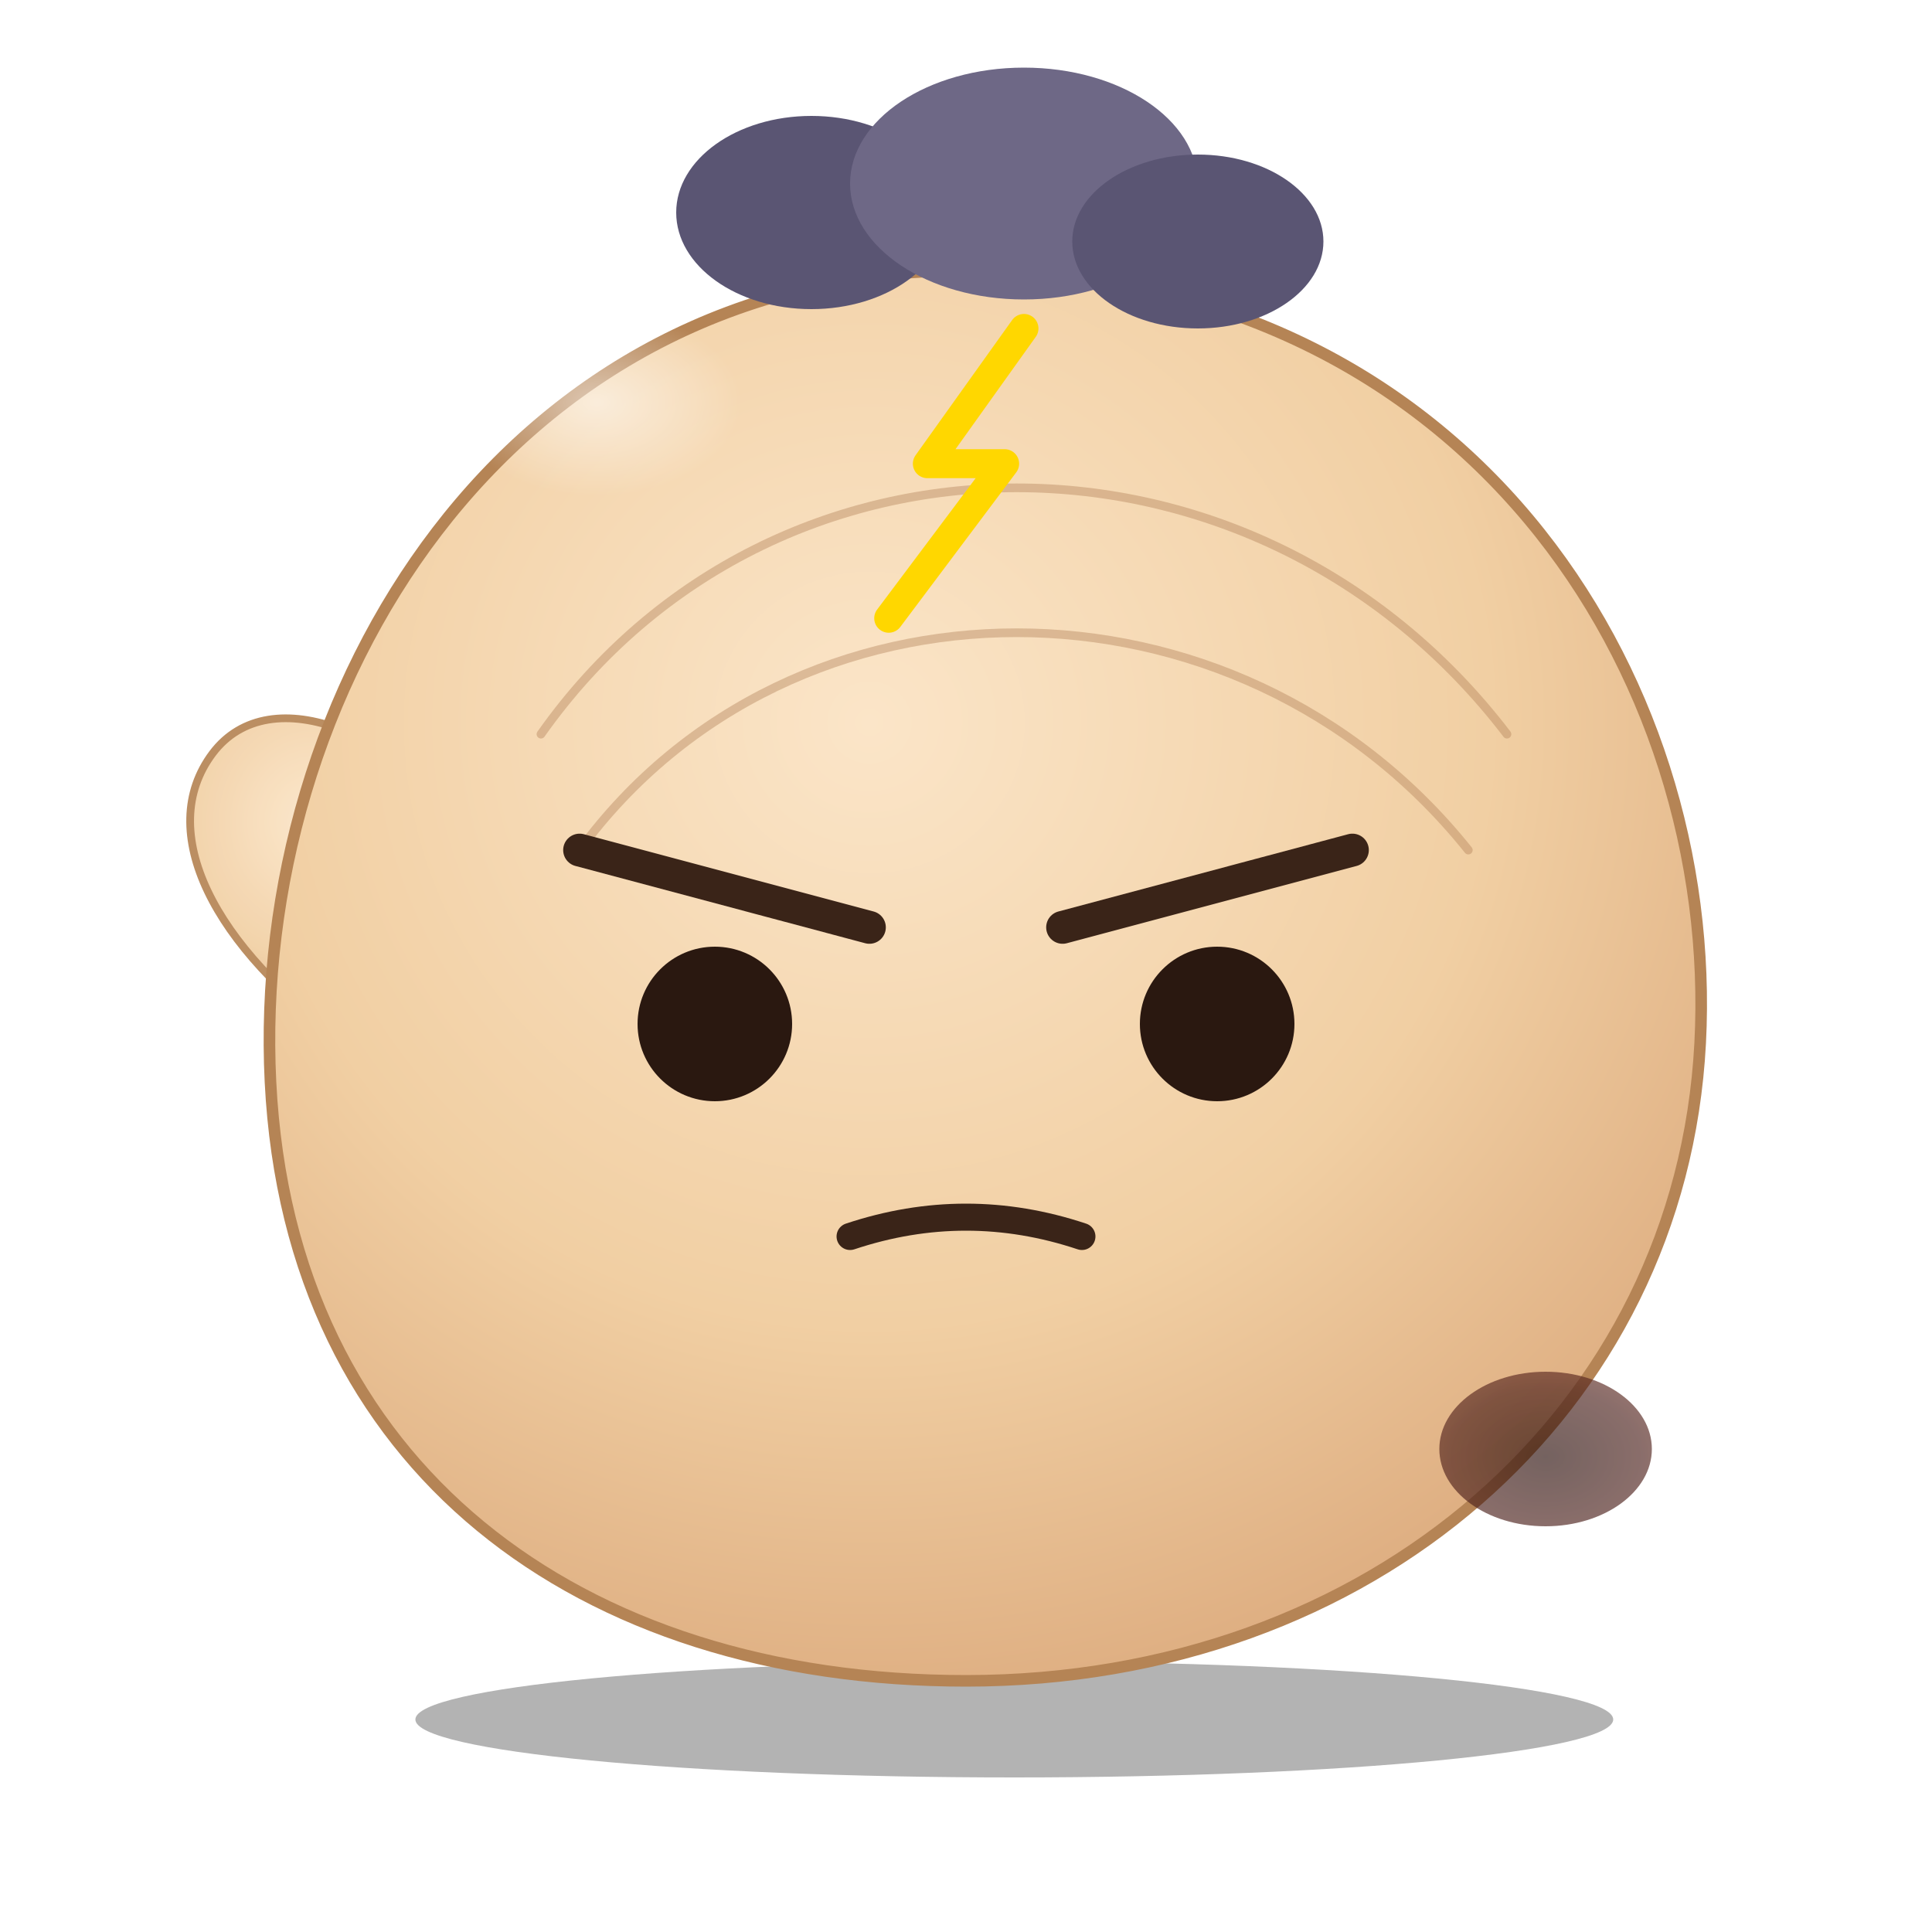
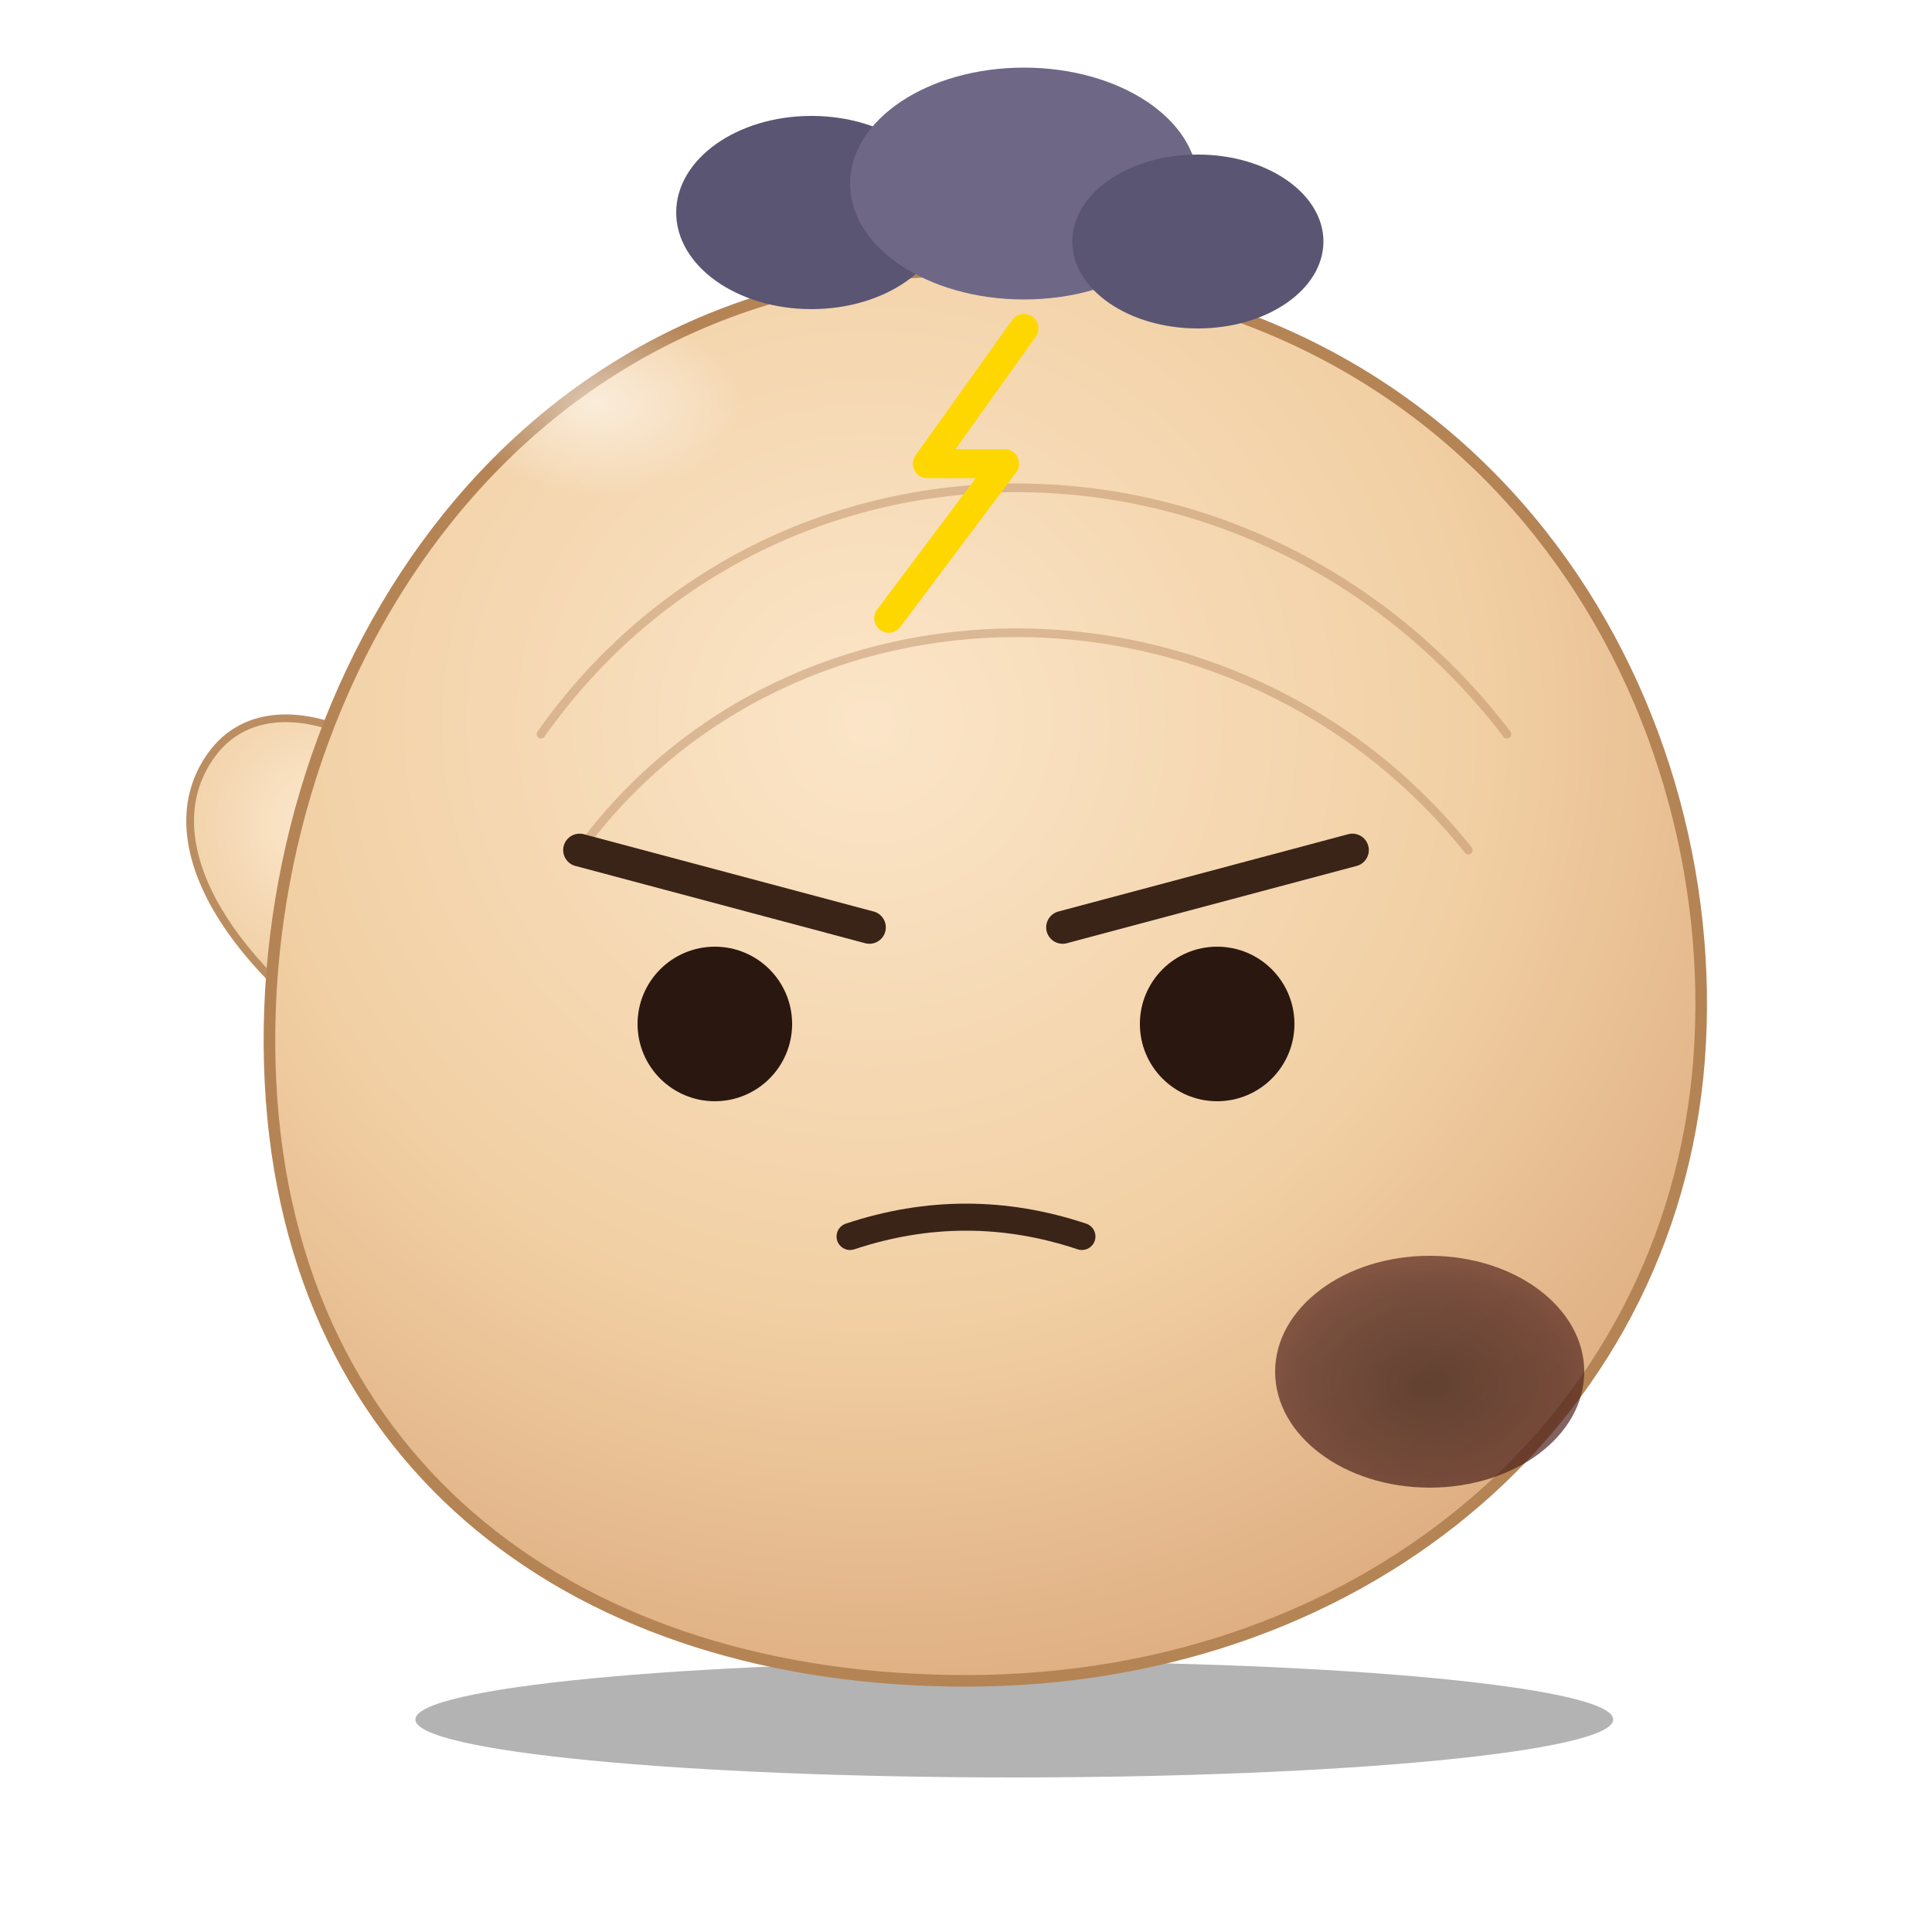
<svg xmlns="http://www.w3.org/2000/svg" viewBox="0 0 200 200" width="200" height="200">
  <defs>
    <radialGradient id="bodyGrad" cx="42%" cy="32%" r="78%">
      <stop offset="0%" stop-color="#fbe5c8" />
      <stop offset="55%" stop-color="#f1cfa3" />
      <stop offset="100%" stop-color="#d9a578" />
    </radialGradient>
    <radialGradient id="apertureGrad" cx="50%" cy="55%" r="55%">
      <stop offset="0%" stop-color="#2a0e0a" />
      <stop offset="80%" stop-color="#4a1f1a" />
      <stop offset="100%" stop-color="#5a2820" />
    </radialGradient>
    <radialGradient id="gleam" cx="32%" cy="22%" r="22%">
      <stop offset="0%" stop-color="#fff" stop-opacity="0.55" />
      <stop offset="100%" stop-color="#fff" stop-opacity="0" />
    </radialGradient>
  </defs>
  <ellipse cx="105" cy="178" rx="62" ry="6" fill="#000" opacity="0.30" />
  <path d="M 36 108 C 22 98, 16 86, 22 78 C 28 70, 42 76, 50 88 Z" fill="url(#bodyGrad)" stroke="#b58455" stroke-width="0.8" opacity="0.92" />
  <path d="M 100 28 C 152 28, 178 70, 176 108 C 174 146, 142 174, 100 174 C 60 174, 30 152, 28 112 C 26 72, 52 28, 100 28 Z" fill="url(#bodyGrad)" stroke="#b58455" stroke-width="1.2" />
  <g fill="none" stroke="#b07e54" stroke-width="0.9" opacity="0.40" stroke-linecap="round">
    <path d="M 56 76  C 80 42, 130 42, 156 76" />
    <path d="M 60 88  C 82 58, 128 58, 152 88" />
  </g>
  <ellipse cx="74" cy="54" rx="34" ry="22" fill="url(#gleam)" />
-   <ellipse cx="160" cy="150" rx="11" ry="8" fill="url(#apertureGrad)" opacity="0.65" />
+   <ellipse cx="148" cy="142" rx="16" ry="12" fill="url(#apertureGrad)" opacity="0.7" />
  <path d="M 60 88 L 90 96" stroke="#3a2418" stroke-width="3.4" stroke-linecap="round" />
  <path d="M 140 88 L 110 96" stroke="#3a2418" stroke-width="3.4" stroke-linecap="round" />
  <circle cx="74" cy="106" r="8" fill="#2a1810" />
  <circle cx="126" cy="106" r="8" fill="#2a1810" />
  <path d="M 88 128 Q 100 124 112 128" fill="none" stroke="#3a2418" stroke-width="2.8" stroke-linecap="round" />
  <g transform="translate(100 22)">
    <ellipse cx="-16" cy="0" rx="14" ry="10" fill="#5a5573" />
    <ellipse cx="6" cy="-3" rx="18" ry="12" fill="#6e6886" />
    <ellipse cx="24" cy="3" rx="13" ry="9" fill="#5a5573" />
    <path d="M 6 12 L -4 26 L 4 26 L -8 42" fill="none" stroke="#ffd700" stroke-width="3" stroke-linecap="round" stroke-linejoin="round" />
  </g>
</svg>
